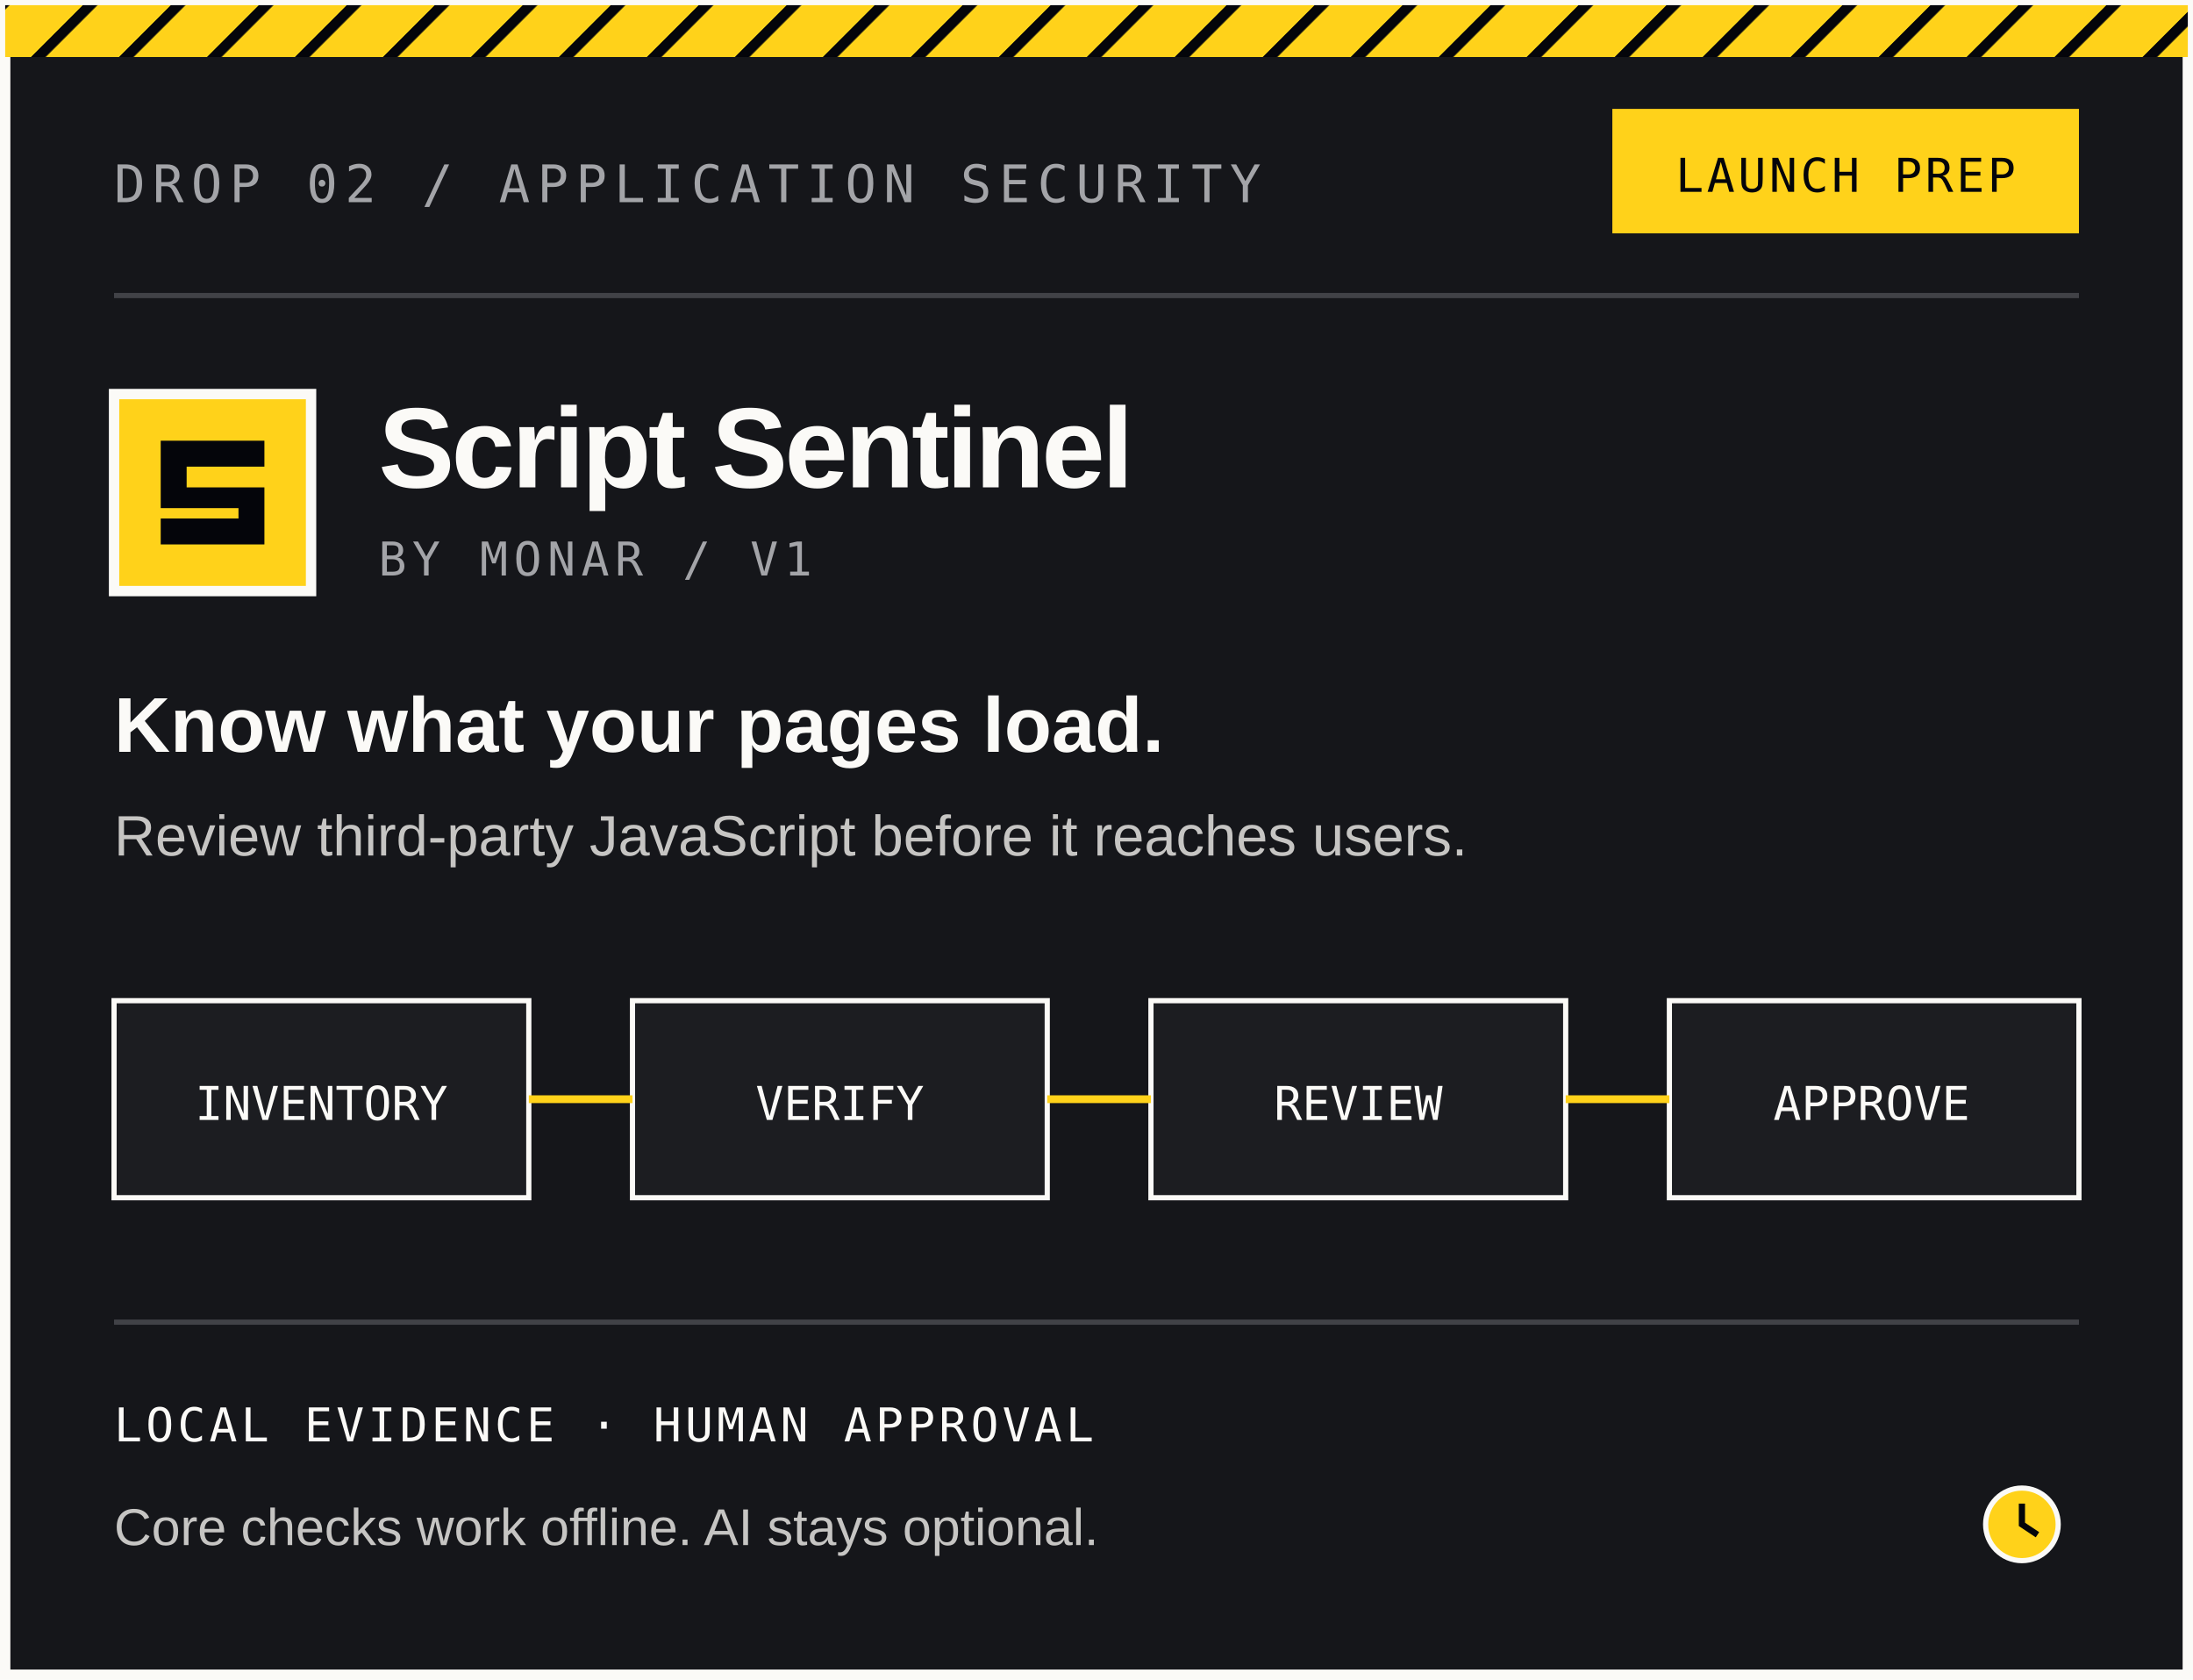
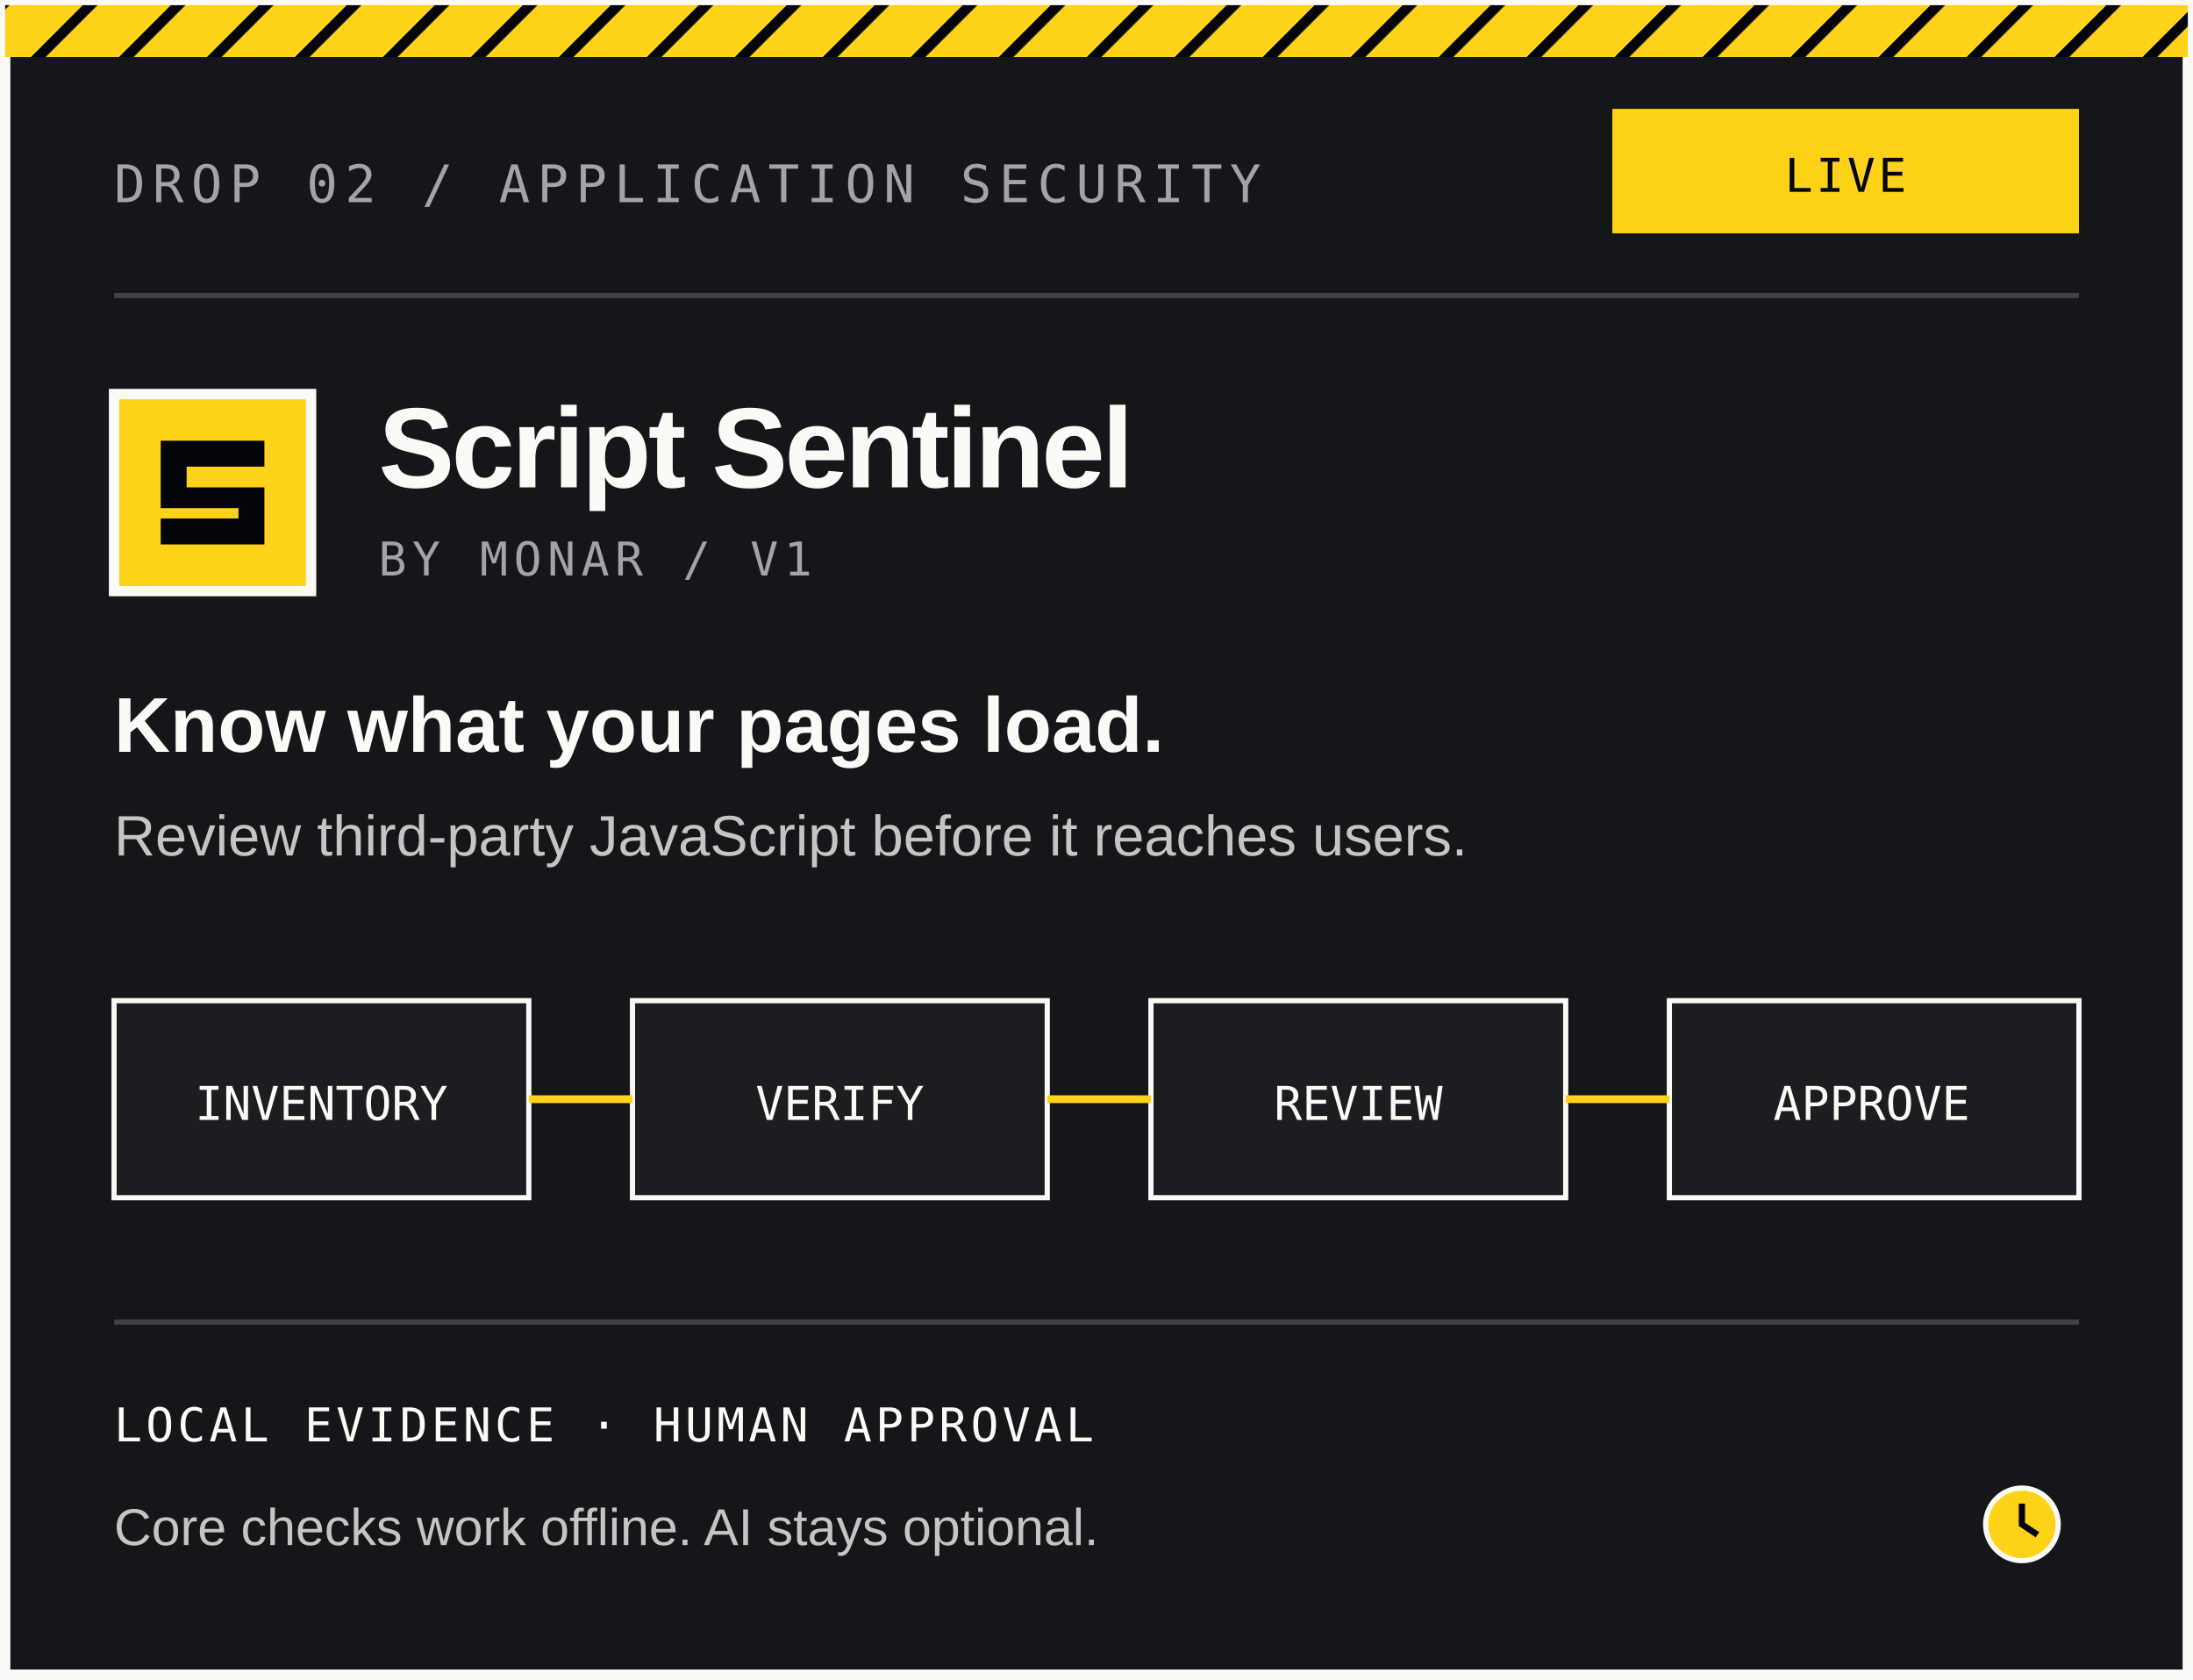
<svg xmlns="http://www.w3.org/2000/svg" viewBox="0 0 423 324" width="423" height="324" role="img" aria-labelledby="title desc">
  <defs>
    <pattern id="stripes" width="12" height="12" patternUnits="userSpaceOnUse" patternTransform="rotate(45)">
      <rect width="12" height="12" fill="#FFD21A" />
      <path d="M0 0V12" stroke="#04050a" stroke-width="4" />
    </pattern>
  </defs>
  <rect x="1" y="1" width="421" height="322" fill="#15161a" stroke="#fbfaf7" stroke-width="2" />
  <rect x="1" y="1" width="421" height="10" fill="url(#stripes)" />
  <text x="22" y="39" fill="#a3a4a8" font-family="monospace" font-size="10" letter-spacing="1.4">DROP 02  /  APPLICATION SECURITY</text>
  <rect x="311" y="21" width="90" height="24" fill="#FFD21A" />
-   <text x="356" y="37" fill="#04050a" font-family="monospace" font-size="9" text-anchor="middle" letter-spacing=".6">LAUNCH PREP</text>
+   <text x="356" y="37" fill="#04050a" font-family="monospace" font-size="9" text-anchor="middle" letter-spacing=".6">LIVE</text>
  <path d="M22 57H401" stroke="#414247" />
  <rect x="22" y="76" width="38" height="38" fill="#FFD21A" stroke="#fbfaf7" stroke-width="2" />
  <path d="M31 85H51V90H36V94H51V105H31V100H46V98H31Z" fill="#04050a" />
  <text x="73" y="94" fill="#fbfaf7" font-family="Arial,Helvetica,sans-serif" font-size="22" font-weight="700" letter-spacing="-.6">Script Sentinel</text>
  <text x="73" y="111" fill="#a3a4a8" font-family="monospace" font-size="9" letter-spacing="1.1">BY MONAR  /  V1</text>
  <text x="22" y="145" fill="#fbfaf7" font-family="Arial,Helvetica,sans-serif" font-size="15" font-weight="600">Know what your pages load.</text>
  <text x="22" y="165" fill="#c6c5c3" font-family="Arial,Helvetica,sans-serif" font-size="11">Review third-party JavaScript before it reaches users.</text>
  <g font-family="monospace" font-size="9" text-anchor="middle">
    <rect x="22" y="193" width="80" height="38" fill="#1c1d21" stroke="#fbfaf7" />
    <rect x="122" y="193" width="80" height="38" fill="#1c1d21" stroke="#fbfaf7" />
    <rect x="222" y="193" width="80" height="38" fill="#1c1d21" stroke="#fbfaf7" />
    <rect x="322" y="193" width="79" height="38" fill="#1c1d21" stroke="#fbfaf7" />
    <path d="M102 212H122M202 212H222M302 212H322" stroke="#FFD21A" stroke-width="1.5" />
    <text x="62" y="216" fill="#fbfaf7">INVENTORY</text>
    <text x="162" y="216" fill="#fbfaf7">VERIFY</text>
    <text x="262" y="216" fill="#fbfaf7">REVIEW</text>
    <text x="361" y="216" fill="#fbfaf7">APPROVE</text>
  </g>
  <path d="M22 255H401" stroke="#414247" />
  <text x="22" y="278" fill="#fbfaf7" font-family="monospace" font-size="9" letter-spacing=".7">LOCAL EVIDENCE  ·  HUMAN APPROVAL</text>
  <text x="22" y="298" fill="#c6c5c3" font-family="Arial,Helvetica,sans-serif" font-size="10">Core checks work offline. AI stays optional.</text>
  <circle cx="390" cy="294" r="7" fill="#FFD21A" stroke="#fbfaf7" />
  <path d="M390 290V294L393 296" fill="none" stroke="#04050a" stroke-width="1.2" />
</svg>
